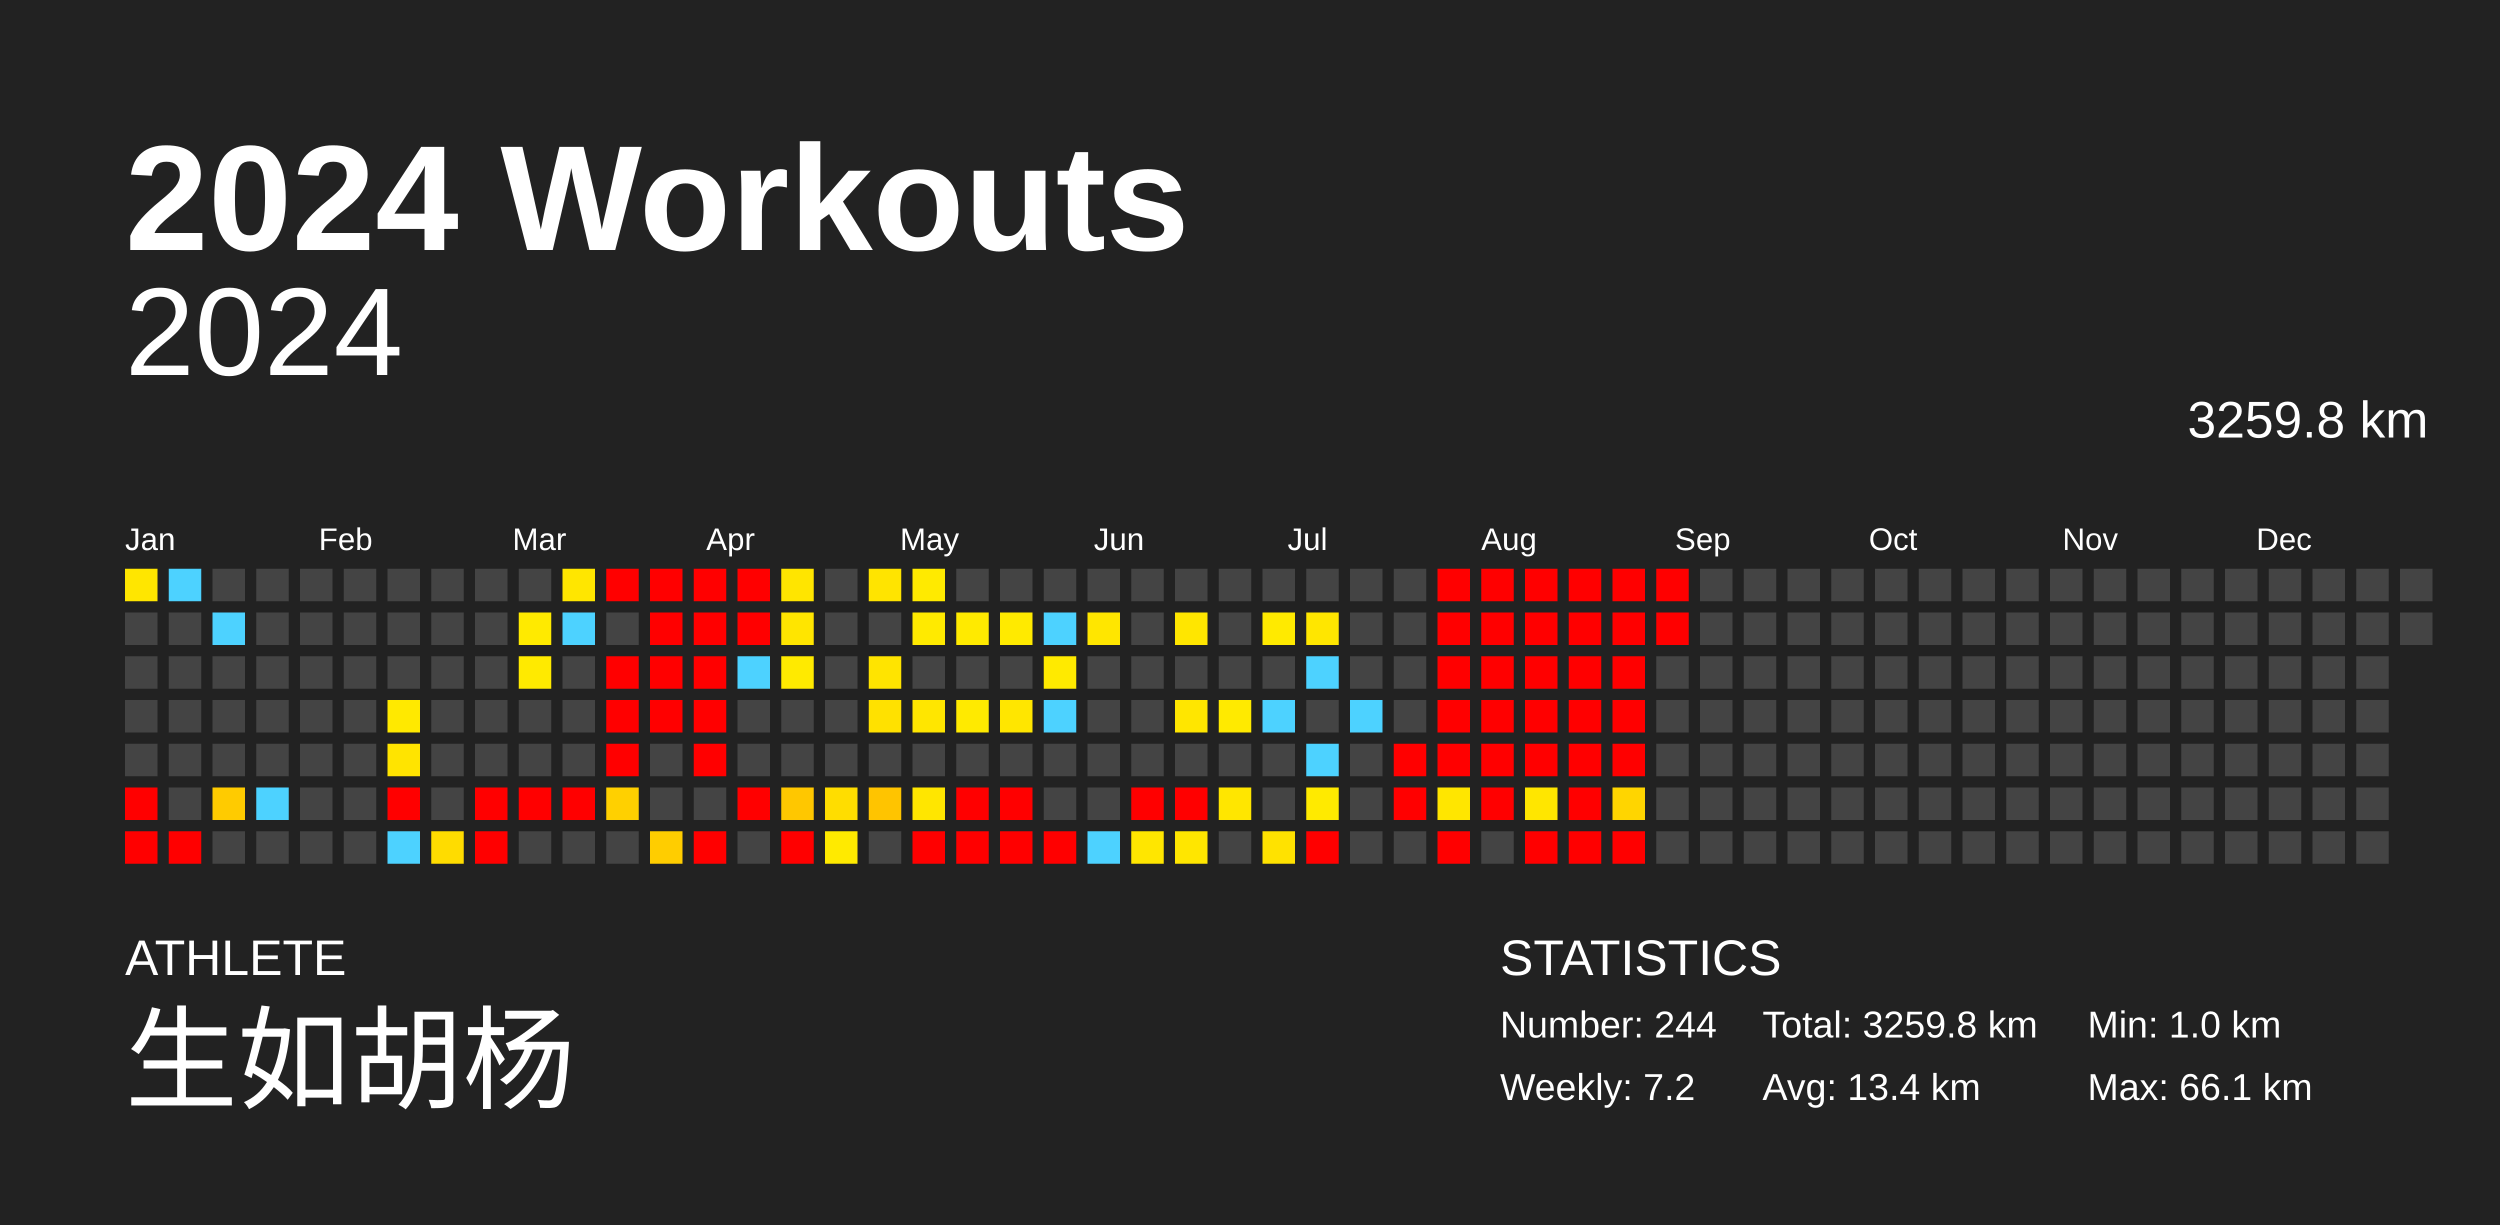
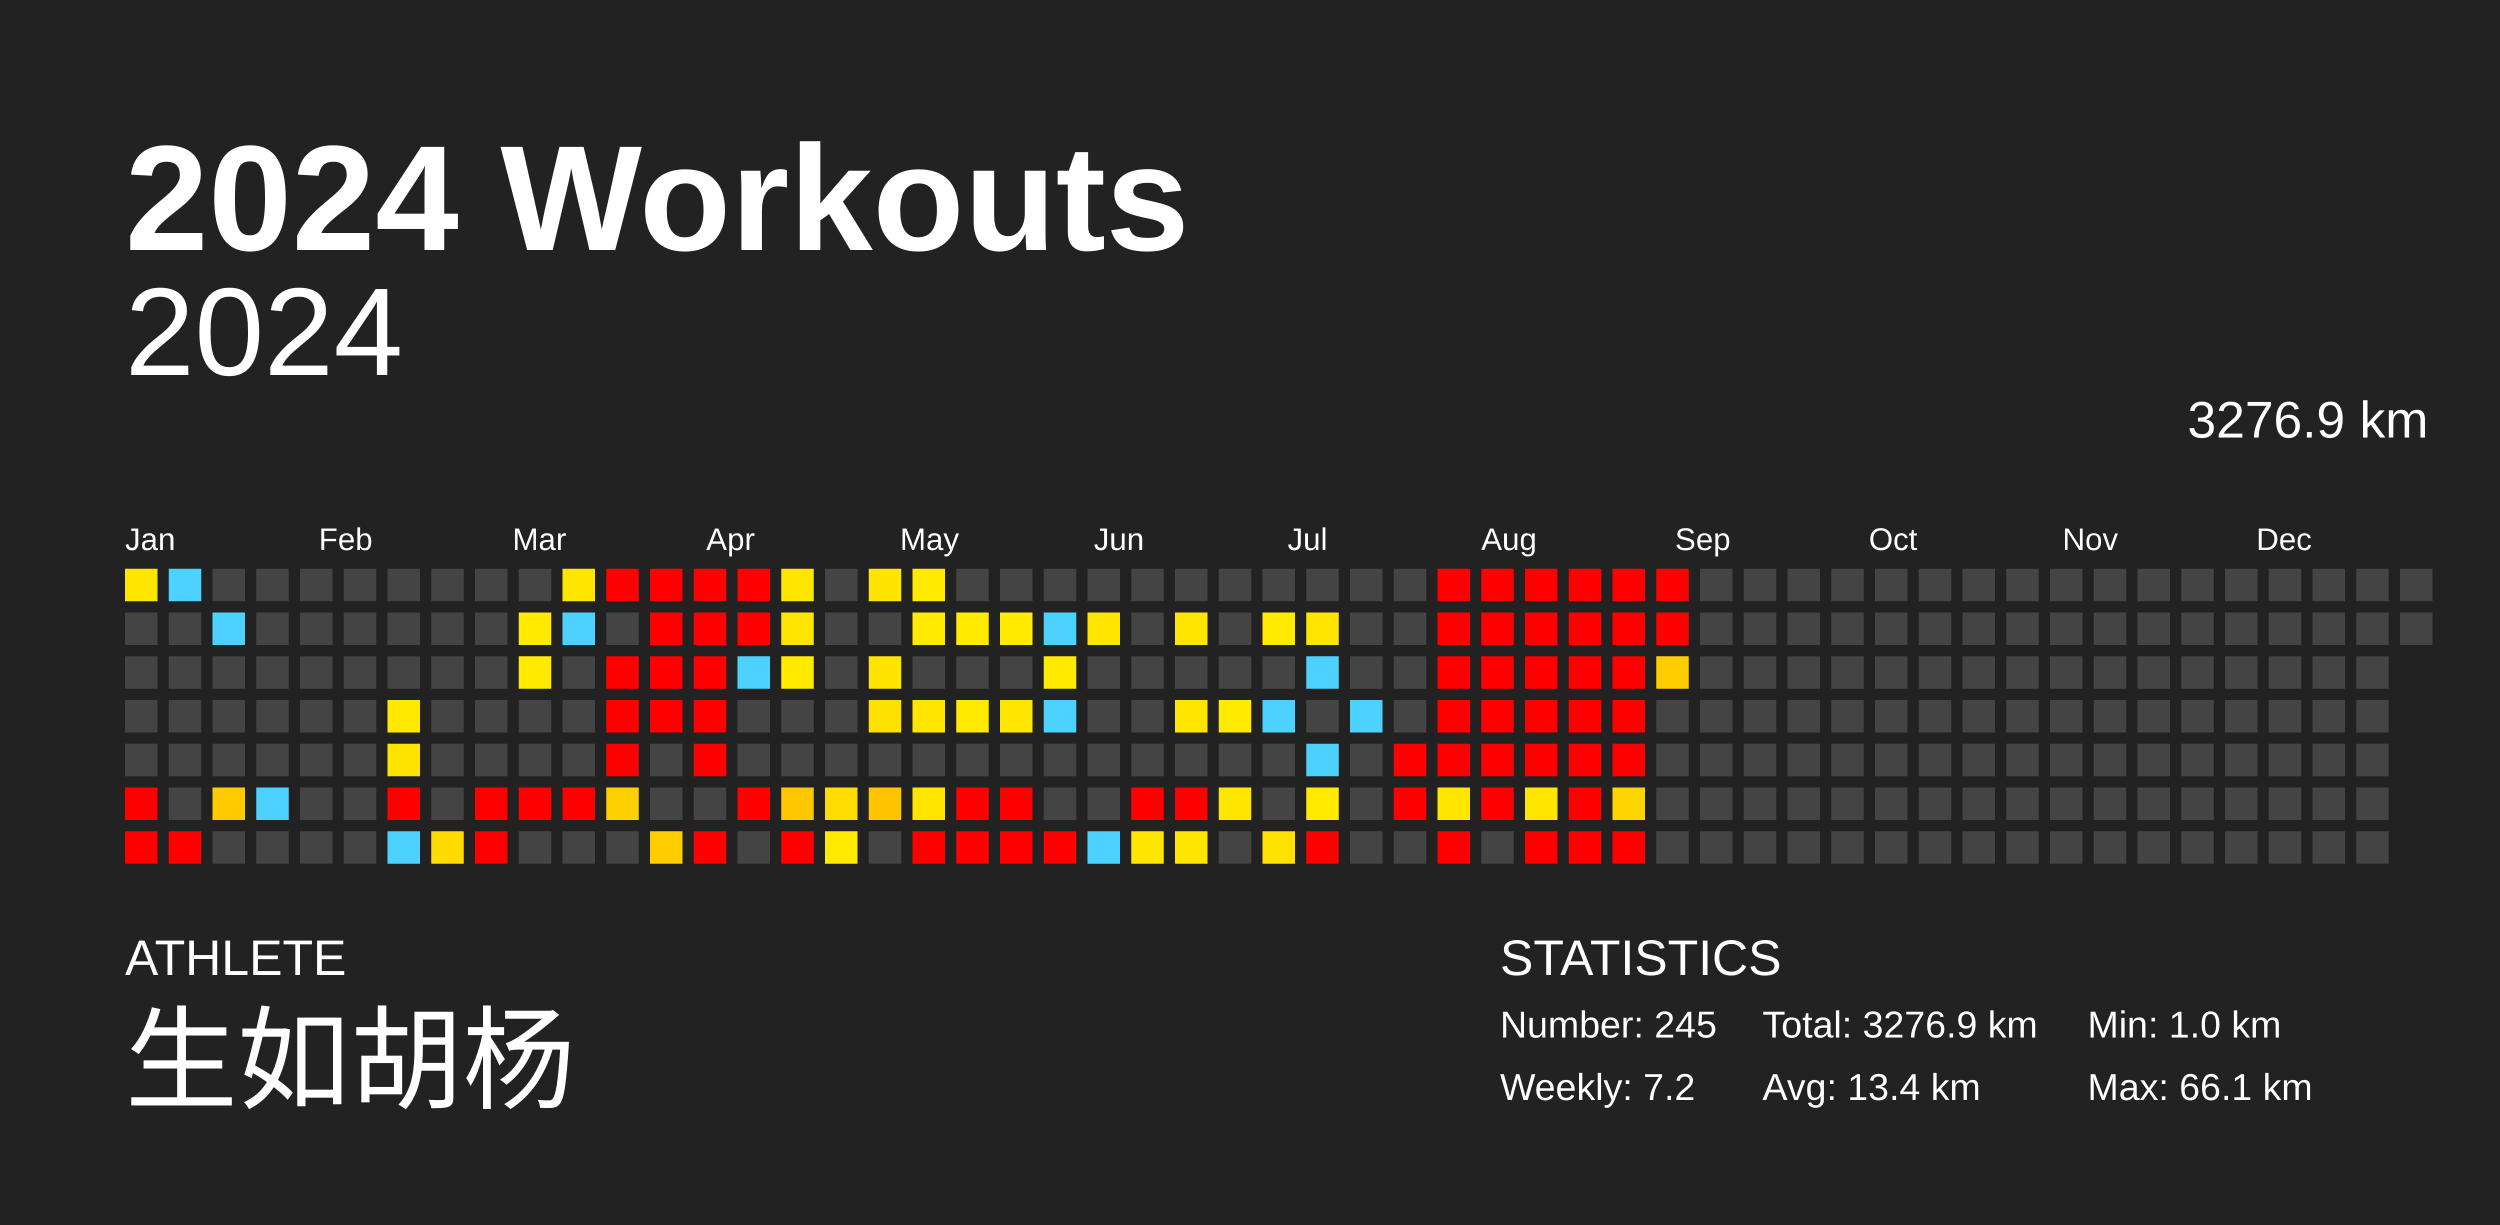
<svg xmlns="http://www.w3.org/2000/svg" baseProfile="full" height="98mm" version="1.1" viewBox="0,0,200,98" width="200mm">
  <defs />
  <rect fill="#222222" height="98" width="200" x="0" y="0" />
  <text fill="#FFFFFF" style="font-size:12px; font-family:Arial; font-weight:bold;" x="10" y="20">2024 Workouts</text>
  <text fill="#FFFFFF" style="font-size:4px; font-family:Arial" x="10" y="78">ATHLETE</text>
  <text fill="#FFFFFF" style="font-size:9px; font-family:Arial" x="10" y="88">生如胡杨</text>
  <text fill="#FFFFFF" style="font-size:4px; font-family:Arial" x="120" y="78">STATISTICS</text>
-   <text fill="#FFFFFF" style="font-size:3px; font-family:Arial" x="120" y="83">Number: 244</text>
+   <text fill="#FFFFFF" style="font-size:3px; font-family:Arial" x="120" y="83">Number: 245</text>
  <text fill="#FFFFFF" style="font-size:3px; font-family:Arial" x="120" y="88">Weekly: 7.2</text>
-   <text fill="#FFFFFF" style="font-size:3px; font-family:Arial" x="141" y="83">Total: 3259.8 km</text>
+   <text fill="#FFFFFF" style="font-size:3px; font-family:Arial" x="141" y="83">Total: 3276.9 km</text>
  <text fill="#FFFFFF" style="font-size:3px; font-family:Arial" x="141" y="88">Avg: 13.4 km</text>
  <text fill="#FFFFFF" style="font-size:3px; font-family:Arial" x="167" y="83">Min: 1.0 km</text>
  <text fill="#FFFFFF" style="font-size:3px; font-family:Arial" x="167" y="88">Max: 66.1 km</text>
  <text alignment-baseline="hanging" fill="#FFFFFF" style="font-size:10.0px; font-family:Arial;" x="10" y="30">2024</text>
-   <text alignment-baseline="hanging" fill="#FFFFFF" style="font-size:4.125px; font-family:Arial;" x="175" y="35">3259.8 km</text>
+   <text alignment-baseline="hanging" fill="#FFFFFF" style="font-size:4.125px; font-family:Arial;" x="175" y="35">3276.9 km</text>
  <text fill="#FFFFFF" style="font-size:2.5px; font-family:Arial" x="10.0" y="44">Jan</text>
  <text fill="#FFFFFF" style="font-size:2.5px; font-family:Arial" x="25.5" y="44">Feb</text>
  <text fill="#FFFFFF" style="font-size:2.5px; font-family:Arial" x="41.0" y="44">Mar</text>
  <text fill="#FFFFFF" style="font-size:2.5px; font-family:Arial" x="56.5" y="44">Apr</text>
  <text fill="#FFFFFF" style="font-size:2.5px; font-family:Arial" x="72.0" y="44">May</text>
  <text fill="#FFFFFF" style="font-size:2.5px; font-family:Arial" x="87.5" y="44">Jun</text>
  <text fill="#FFFFFF" style="font-size:2.5px; font-family:Arial" x="103.0" y="44">Jul</text>
  <text fill="#FFFFFF" style="font-size:2.5px; font-family:Arial" x="118.5" y="44">Aug</text>
  <text fill="#FFFFFF" style="font-size:2.5px; font-family:Arial" x="134.0" y="44">Sep</text>
  <text fill="#FFFFFF" style="font-size:2.5px; font-family:Arial" x="149.5" y="44">Oct</text>
  <text fill="#FFFFFF" style="font-size:2.5px; font-family:Arial" x="165.0" y="44">Nov</text>
  <text fill="#FFFFFF" style="font-size:2.5px; font-family:Arial" x="180.5" y="44">Dec</text>
  <rect fill="#ffe600" height="2.6" width="2.6" x="10.0" y="45.5" />
  <rect fill="#444444" height="2.6" width="2.6" x="10.0" y="49.0" />
  <rect fill="#444444" height="2.6" width="2.6" x="10.0" y="52.5" />
  <rect fill="#444444" height="2.6" width="2.6" x="10.0" y="56.0" />
  <rect fill="#444444" height="2.6" width="2.6" x="10.0" y="59.5" />
  <rect fill="red" height="2.6" width="2.6" x="10.0" y="63.0" />
  <rect fill="red" height="2.6" width="2.6" x="10.0" y="66.5" />
  <rect fill="#4dd2ff" height="2.6" width="2.6" x="13.5" y="45.5" />
  <rect fill="#444444" height="2.6" width="2.6" x="13.5" y="49.0" />
  <rect fill="#444444" height="2.6" width="2.6" x="13.5" y="52.5" />
  <rect fill="#444444" height="2.6" width="2.6" x="13.5" y="56.0" />
  <rect fill="#444444" height="2.6" width="2.6" x="13.5" y="59.5" />
  <rect fill="#444444" height="2.6" width="2.6" x="13.5" y="63.0" />
  <rect fill="red" height="2.6" width="2.6" x="13.5" y="66.5" />
  <rect fill="#444444" height="2.6" width="2.6" x="17.0" y="45.5" />
  <rect fill="#4dd2ff" height="2.6" width="2.6" x="17.0" y="49.0" />
  <rect fill="#444444" height="2.6" width="2.6" x="17.0" y="52.5" />
  <rect fill="#444444" height="2.6" width="2.6" x="17.0" y="56.0" />
  <rect fill="#444444" height="2.6" width="2.6" x="17.0" y="59.5" />
  <rect fill="#ffcb00" height="2.6" width="2.6" x="17.0" y="63.0" />
  <rect fill="#444444" height="2.6" width="2.6" x="17.0" y="66.5" />
  <rect fill="#444444" height="2.6" width="2.6" x="20.5" y="45.5" />
  <rect fill="#444444" height="2.6" width="2.6" x="20.5" y="49.0" />
  <rect fill="#444444" height="2.6" width="2.6" x="20.5" y="52.5" />
  <rect fill="#444444" height="2.6" width="2.6" x="20.5" y="56.0" />
  <rect fill="#444444" height="2.6" width="2.6" x="20.5" y="59.5" />
  <rect fill="#4dd2ff" height="2.6" width="2.6" x="20.5" y="63.0" />
  <rect fill="#444444" height="2.6" width="2.6" x="20.5" y="66.5" />
  <rect fill="#444444" height="2.6" width="2.6" x="24.0" y="45.5" />
  <rect fill="#444444" height="2.6" width="2.6" x="24.0" y="49.0" />
  <rect fill="#444444" height="2.6" width="2.6" x="24.0" y="52.5" />
  <rect fill="#444444" height="2.6" width="2.6" x="24.0" y="56.0" />
  <rect fill="#444444" height="2.6" width="2.6" x="24.0" y="59.5" />
  <rect fill="#444444" height="2.6" width="2.6" x="24.0" y="63.0" />
  <rect fill="#444444" height="2.6" width="2.6" x="24.0" y="66.5" />
  <rect fill="#444444" height="2.6" width="2.6" x="27.5" y="45.5" />
  <rect fill="#444444" height="2.6" width="2.6" x="27.5" y="49.0" />
  <rect fill="#444444" height="2.6" width="2.6" x="27.5" y="52.5" />
  <rect fill="#444444" height="2.6" width="2.6" x="27.5" y="56.0" />
  <rect fill="#444444" height="2.6" width="2.6" x="27.5" y="59.5" />
  <rect fill="#444444" height="2.6" width="2.6" x="27.5" y="63.0" />
  <rect fill="#444444" height="2.6" width="2.6" x="27.5" y="66.5" />
  <rect fill="#444444" height="2.6" width="2.6" x="31.0" y="45.5" />
  <rect fill="#444444" height="2.6" width="2.6" x="31.0" y="49.0" />
  <rect fill="#444444" height="2.6" width="2.6" x="31.0" y="52.5" />
  <rect fill="#ffe900" height="2.6" width="2.6" x="31.0" y="56.0" />
  <rect fill="#ffe400" height="2.6" width="2.6" x="31.0" y="59.5" />
  <rect fill="red" height="2.6" width="2.6" x="31.0" y="63.0" />
  <rect fill="#4dd2ff" height="2.6" width="2.6" x="31.0" y="66.5" />
  <rect fill="#444444" height="2.6" width="2.6" x="34.5" y="45.5" />
  <rect fill="#444444" height="2.6" width="2.6" x="34.5" y="49.0" />
  <rect fill="#444444" height="2.6" width="2.6" x="34.5" y="52.5" />
  <rect fill="#444444" height="2.6" width="2.6" x="34.5" y="56.0" />
  <rect fill="#444444" height="2.6" width="2.6" x="34.5" y="59.5" />
  <rect fill="#444444" height="2.6" width="2.6" x="34.5" y="63.0" />
  <rect fill="#ffdc00" height="2.6" width="2.6" x="34.5" y="66.5" />
  <rect fill="#444444" height="2.6" width="2.6" x="38.0" y="45.5" />
  <rect fill="#444444" height="2.6" width="2.6" x="38.0" y="49.0" />
  <rect fill="#444444" height="2.6" width="2.6" x="38.0" y="52.5" />
  <rect fill="#444444" height="2.6" width="2.6" x="38.0" y="56.0" />
  <rect fill="#444444" height="2.6" width="2.6" x="38.0" y="59.5" />
  <rect fill="red" height="2.6" width="2.6" x="38.0" y="63.0" />
  <rect fill="red" height="2.6" width="2.6" x="38.0" y="66.5" />
  <rect fill="#444444" height="2.6" width="2.6" x="41.5" y="45.5" />
  <rect fill="#ffea00" height="2.6" width="2.6" x="41.5" y="49.0" />
  <rect fill="#ffea00" height="2.6" width="2.6" x="41.5" y="52.5" />
  <rect fill="#444444" height="2.6" width="2.6" x="41.5" y="56.0" />
  <rect fill="#444444" height="2.6" width="2.6" x="41.5" y="59.5" />
  <rect fill="red" height="2.6" width="2.6" x="41.5" y="63.0" />
  <rect fill="#444444" height="2.6" width="2.6" x="41.5" y="66.5" />
  <rect fill="#ffe600" height="2.6" width="2.6" x="45.0" y="45.5" />
  <rect fill="#4dd2ff" height="2.6" width="2.6" x="45.0" y="49.0" />
  <rect fill="#444444" height="2.6" width="2.6" x="45.0" y="52.5" />
  <rect fill="#444444" height="2.6" width="2.6" x="45.0" y="56.0" />
  <rect fill="#444444" height="2.6" width="2.6" x="45.0" y="59.5" />
  <rect fill="red" height="2.6" width="2.6" x="45.0" y="63.0" />
  <rect fill="#444444" height="2.6" width="2.6" x="45.0" y="66.5" />
  <rect fill="red" height="2.6" width="2.6" x="48.5" y="45.5" />
  <rect fill="#444444" height="2.6" width="2.6" x="48.5" y="49.0" />
  <rect fill="red" height="2.6" width="2.6" x="48.5" y="52.5" />
  <rect fill="red" height="2.6" width="2.6" x="48.5" y="56.0" />
  <rect fill="red" height="2.6" width="2.6" x="48.5" y="59.5" />
  <rect fill="#ffd000" height="2.6" width="2.6" x="48.5" y="63.0" />
  <rect fill="#444444" height="2.6" width="2.6" x="48.5" y="66.5" />
  <rect fill="red" height="2.6" width="2.6" x="52.0" y="45.5" />
  <rect fill="red" height="2.6" width="2.6" x="52.0" y="49.0" />
  <rect fill="red" height="2.6" width="2.6" x="52.0" y="52.5" />
  <rect fill="red" height="2.6" width="2.6" x="52.0" y="56.0" />
  <rect fill="#444444" height="2.6" width="2.6" x="52.0" y="59.5" />
  <rect fill="#444444" height="2.6" width="2.6" x="52.0" y="63.0" />
  <rect fill="#ffcd00" height="2.6" width="2.6" x="52.0" y="66.5" />
  <rect fill="red" height="2.6" width="2.6" x="55.5" y="45.5" />
  <rect fill="red" height="2.6" width="2.6" x="55.5" y="49.0" />
  <rect fill="red" height="2.6" width="2.6" x="55.5" y="52.5" />
  <rect fill="red" height="2.6" width="2.6" x="55.5" y="56.0" />
  <rect fill="red" height="2.6" width="2.6" x="55.5" y="59.5" />
  <rect fill="#444444" height="2.6" width="2.6" x="55.5" y="63.0" />
  <rect fill="red" height="2.6" width="2.6" x="55.5" y="66.5" />
  <rect fill="red" height="2.6" width="2.6" x="59.0" y="45.5" />
  <rect fill="red" height="2.6" width="2.6" x="59.0" y="49.0" />
  <rect fill="#4dd2ff" height="2.6" width="2.6" x="59.0" y="52.5" />
  <rect fill="#444444" height="2.6" width="2.6" x="59.0" y="56.0" />
  <rect fill="#444444" height="2.6" width="2.6" x="59.0" y="59.5" />
  <rect fill="red" height="2.6" width="2.6" x="59.0" y="63.0" />
  <rect fill="#444444" height="2.6" width="2.6" x="59.0" y="66.5" />
  <rect fill="#ffe500" height="2.6" width="2.6" x="62.5" y="45.5" />
  <rect fill="#ffe500" height="2.6" width="2.6" x="62.5" y="49.0" />
  <rect fill="#ffea00" height="2.6" width="2.6" x="62.5" y="52.5" />
  <rect fill="#444444" height="2.6" width="2.6" x="62.5" y="56.0" />
  <rect fill="#444444" height="2.6" width="2.6" x="62.5" y="59.5" />
  <rect fill="#ffc700" height="2.6" width="2.6" x="62.5" y="63.0" />
  <rect fill="red" height="2.6" width="2.6" x="62.5" y="66.5" />
  <rect fill="#444444" height="2.6" width="2.6" x="66.0" y="45.5" />
  <rect fill="#444444" height="2.6" width="2.6" x="66.0" y="49.0" />
  <rect fill="#444444" height="2.6" width="2.6" x="66.0" y="52.5" />
  <rect fill="#444444" height="2.6" width="2.6" x="66.0" y="56.0" />
  <rect fill="#444444" height="2.6" width="2.6" x="66.0" y="59.5" />
  <rect fill="#ffdd00" height="2.6" width="2.6" x="66.0" y="63.0" />
  <rect fill="#ffea00" height="2.6" width="2.6" x="66.0" y="66.5" />
  <rect fill="#ffe400" height="2.6" width="2.6" x="69.5" y="45.5" />
  <rect fill="#444444" height="2.6" width="2.6" x="69.5" y="49.0" />
  <rect fill="#ffe400" height="2.6" width="2.6" x="69.5" y="52.5" />
  <rect fill="#ffe100" height="2.6" width="2.6" x="69.5" y="56.0" />
  <rect fill="#444444" height="2.6" width="2.6" x="69.5" y="59.5" />
  <rect fill="#ffc400" height="2.6" width="2.6" x="69.5" y="63.0" />
  <rect fill="#444444" height="2.6" width="2.6" x="69.5" y="66.5" />
  <rect fill="#ffea00" height="2.6" width="2.6" x="73.0" y="45.5" />
  <rect fill="#ffea00" height="2.6" width="2.6" x="73.0" y="49.0" />
  <rect fill="#444444" height="2.6" width="2.6" x="73.0" y="52.5" />
  <rect fill="#ffe600" height="2.6" width="2.6" x="73.0" y="56.0" />
  <rect fill="#444444" height="2.6" width="2.6" x="73.0" y="59.5" />
  <rect fill="#ffe600" height="2.6" width="2.6" x="73.0" y="63.0" />
  <rect fill="red" height="2.6" width="2.6" x="73.0" y="66.5" />
  <rect fill="#444444" height="2.6" width="2.6" x="76.5" y="45.5" />
  <rect fill="#ffea00" height="2.6" width="2.6" x="76.5" y="49.0" />
  <rect fill="#444444" height="2.6" width="2.6" x="76.5" y="52.5" />
  <rect fill="#ffea00" height="2.6" width="2.6" x="76.5" y="56.0" />
  <rect fill="#444444" height="2.6" width="2.6" x="76.5" y="59.5" />
  <rect fill="red" height="2.6" width="2.6" x="76.5" y="63.0" />
  <rect fill="red" height="2.6" width="2.6" x="76.5" y="66.5" />
  <rect fill="#444444" height="2.6" width="2.6" x="80.0" y="45.5" />
  <rect fill="#ffea00" height="2.6" width="2.6" x="80.0" y="49.0" />
  <rect fill="#444444" height="2.6" width="2.6" x="80.0" y="52.5" />
  <rect fill="#ffe600" height="2.6" width="2.6" x="80.0" y="56.0" />
  <rect fill="#444444" height="2.6" width="2.6" x="80.0" y="59.5" />
  <rect fill="red" height="2.6" width="2.6" x="80.0" y="63.0" />
  <rect fill="red" height="2.6" width="2.6" x="80.0" y="66.5" />
  <rect fill="#444444" height="2.6" width="2.6" x="83.5" y="45.5" />
  <rect fill="#4dd2ff" height="2.6" width="2.6" x="83.5" y="49.0" />
  <rect fill="#ffea00" height="2.6" width="2.6" x="83.5" y="52.5" />
  <rect fill="#4dd2ff" height="2.6" width="2.6" x="83.5" y="56.0" />
  <rect fill="#444444" height="2.6" width="2.6" x="83.5" y="59.5" />
  <rect fill="#444444" height="2.6" width="2.6" x="83.5" y="63.0" />
  <rect fill="red" height="2.6" width="2.6" x="83.5" y="66.5" />
  <rect fill="#444444" height="2.6" width="2.6" x="87.0" y="45.5" />
  <rect fill="#ffe600" height="2.6" width="2.6" x="87.0" y="49.0" />
  <rect fill="#444444" height="2.6" width="2.6" x="87.0" y="52.5" />
  <rect fill="#444444" height="2.6" width="2.6" x="87.0" y="56.0" />
  <rect fill="#444444" height="2.6" width="2.6" x="87.0" y="59.5" />
  <rect fill="#444444" height="2.6" width="2.6" x="87.0" y="63.0" />
  <rect fill="#4dd2ff" height="2.6" width="2.6" x="87.0" y="66.5" />
  <rect fill="#444444" height="2.6" width="2.6" x="90.5" y="45.5" />
  <rect fill="#444444" height="2.6" width="2.6" x="90.5" y="49.0" />
  <rect fill="#444444" height="2.6" width="2.6" x="90.5" y="52.5" />
  <rect fill="#444444" height="2.6" width="2.6" x="90.5" y="56.0" />
  <rect fill="#444444" height="2.6" width="2.6" x="90.5" y="59.5" />
  <rect fill="red" height="2.6" width="2.6" x="90.5" y="63.0" />
  <rect fill="#ffe600" height="2.6" width="2.6" x="90.5" y="66.5" />
  <rect fill="#444444" height="2.6" width="2.6" x="94.0" y="45.5" />
  <rect fill="#ffe600" height="2.6" width="2.6" x="94.0" y="49.0" />
  <rect fill="#444444" height="2.6" width="2.6" x="94.0" y="52.5" />
  <rect fill="#ffe600" height="2.6" width="2.6" x="94.0" y="56.0" />
  <rect fill="#444444" height="2.6" width="2.6" x="94.0" y="59.5" />
  <rect fill="red" height="2.6" width="2.6" x="94.0" y="63.0" />
  <rect fill="#ffe600" height="2.6" width="2.6" x="94.0" y="66.5" />
  <rect fill="#444444" height="2.6" width="2.6" x="97.5" y="45.5" />
  <rect fill="#444444" height="2.6" width="2.6" x="97.5" y="49.0" />
  <rect fill="#444444" height="2.6" width="2.6" x="97.5" y="52.5" />
  <rect fill="#ffea00" height="2.6" width="2.6" x="97.5" y="56.0" />
  <rect fill="#444444" height="2.6" width="2.6" x="97.5" y="59.5" />
  <rect fill="#ffe600" height="2.6" width="2.6" x="97.5" y="63.0" />
  <rect fill="#444444" height="2.6" width="2.6" x="97.5" y="66.5" />
  <rect fill="#444444" height="2.6" width="2.6" x="101.0" y="45.5" />
  <rect fill="#ffea00" height="2.6" width="2.6" x="101.0" y="49.0" />
  <rect fill="#444444" height="2.6" width="2.6" x="101.0" y="52.5" />
  <rect fill="#4dd2ff" height="2.6" width="2.6" x="101.0" y="56.0" />
  <rect fill="#444444" height="2.6" width="2.6" x="101.0" y="59.5" />
  <rect fill="#444444" height="2.6" width="2.6" x="101.0" y="63.0" />
  <rect fill="#ffe200" height="2.6" width="2.6" x="101.0" y="66.5" />
  <rect fill="#444444" height="2.6" width="2.6" x="104.5" y="45.5" />
  <rect fill="#ffe600" height="2.6" width="2.6" x="104.5" y="49.0" />
  <rect fill="#4dd2ff" height="2.6" width="2.6" x="104.5" y="52.5" />
  <rect fill="#444444" height="2.6" width="2.6" x="104.5" y="56.0" />
  <rect fill="#4dd2ff" height="2.6" width="2.6" x="104.5" y="59.5" />
  <rect fill="#ffea00" height="2.6" width="2.6" x="104.5" y="63.0" />
  <rect fill="red" height="2.6" width="2.6" x="104.5" y="66.5" />
  <rect fill="#444444" height="2.6" width="2.6" x="108.0" y="45.5" />
  <rect fill="#444444" height="2.6" width="2.6" x="108.0" y="49.0" />
  <rect fill="#444444" height="2.6" width="2.6" x="108.0" y="52.5" />
  <rect fill="#4dd2ff" height="2.6" width="2.6" x="108.0" y="56.0" />
  <rect fill="#444444" height="2.6" width="2.6" x="108.0" y="59.5" />
  <rect fill="#444444" height="2.6" width="2.6" x="108.0" y="63.0" />
  <rect fill="#444444" height="2.6" width="2.6" x="108.0" y="66.5" />
  <rect fill="#444444" height="2.6" width="2.6" x="111.5" y="45.5" />
  <rect fill="#444444" height="2.6" width="2.6" x="111.5" y="49.0" />
  <rect fill="#444444" height="2.6" width="2.6" x="111.5" y="52.5" />
  <rect fill="#444444" height="2.6" width="2.6" x="111.5" y="56.0" />
  <rect fill="red" height="2.6" width="2.6" x="111.5" y="59.5" />
  <rect fill="red" height="2.6" width="2.6" x="111.5" y="63.0" />
  <rect fill="#444444" height="2.6" width="2.6" x="111.5" y="66.5" />
  <rect fill="red" height="2.6" width="2.6" x="115.0" y="45.5" />
  <rect fill="red" height="2.6" width="2.6" x="115.0" y="49.0" />
  <rect fill="red" height="2.6" width="2.6" x="115.0" y="52.5" />
  <rect fill="red" height="2.6" width="2.6" x="115.0" y="56.0" />
  <rect fill="red" height="2.6" width="2.6" x="115.0" y="59.5" />
  <rect fill="#ffe600" height="2.6" width="2.6" x="115.0" y="63.0" />
  <rect fill="red" height="2.6" width="2.6" x="115.0" y="66.5" />
  <rect fill="red" height="2.6" width="2.6" x="118.5" y="45.5" />
  <rect fill="red" height="2.6" width="2.6" x="118.5" y="49.0" />
  <rect fill="red" height="2.6" width="2.6" x="118.5" y="52.5" />
  <rect fill="red" height="2.6" width="2.6" x="118.5" y="56.0" />
  <rect fill="red" height="2.6" width="2.6" x="118.5" y="59.5" />
  <rect fill="red" height="2.6" width="2.6" x="118.5" y="63.0" />
  <rect fill="#444444" height="2.6" width="2.6" x="118.5" y="66.5" />
  <rect fill="red" height="2.6" width="2.6" x="122.0" y="45.5" />
  <rect fill="red" height="2.6" width="2.6" x="122.0" y="49.0" />
  <rect fill="red" height="2.6" width="2.6" x="122.0" y="52.5" />
  <rect fill="red" height="2.6" width="2.6" x="122.0" y="56.0" />
  <rect fill="red" height="2.6" width="2.6" x="122.0" y="59.5" />
  <rect fill="#ffe600" height="2.6" width="2.6" x="122.0" y="63.0" />
  <rect fill="red" height="2.6" width="2.6" x="122.0" y="66.5" />
  <rect fill="red" height="2.6" width="2.6" x="125.5" y="45.5" />
  <rect fill="red" height="2.6" width="2.6" x="125.5" y="49.0" />
  <rect fill="red" height="2.6" width="2.6" x="125.5" y="52.5" />
  <rect fill="red" height="2.6" width="2.6" x="125.5" y="56.0" />
  <rect fill="red" height="2.6" width="2.6" x="125.5" y="59.5" />
  <rect fill="red" height="2.6" width="2.6" x="125.5" y="63.0" />
  <rect fill="red" height="2.6" width="2.6" x="125.5" y="66.5" />
  <rect fill="red" height="2.6" width="2.6" x="129.0" y="45.5" />
  <rect fill="red" height="2.6" width="2.6" x="129.0" y="49.0" />
  <rect fill="red" height="2.6" width="2.6" x="129.0" y="52.5" />
  <rect fill="red" height="2.6" width="2.6" x="129.0" y="56.0" />
  <rect fill="red" height="2.6" width="2.6" x="129.0" y="59.5" />
  <rect fill="#ffd500" height="2.6" width="2.6" x="129.0" y="63.0" />
  <rect fill="red" height="2.6" width="2.6" x="129.0" y="66.5" />
  <rect fill="red" height="2.6" width="2.6" x="132.5" y="45.5" />
  <rect fill="red" height="2.6" width="2.6" x="132.5" y="49.0" />
-   <rect fill="#444444" height="2.6" width="2.6" x="132.5" y="52.5" />
+   <rect fill="#ffcc00" height="2.6" width="2.6" x="132.5" y="52.5" />
  <rect fill="#444444" height="2.6" width="2.6" x="132.5" y="56.0" />
  <rect fill="#444444" height="2.6" width="2.6" x="132.5" y="59.5" />
  <rect fill="#444444" height="2.6" width="2.6" x="132.5" y="63.0" />
  <rect fill="#444444" height="2.6" width="2.6" x="132.5" y="66.5" />
  <rect fill="#444444" height="2.6" width="2.6" x="136.0" y="45.5" />
  <rect fill="#444444" height="2.6" width="2.6" x="136.0" y="49.0" />
  <rect fill="#444444" height="2.6" width="2.6" x="136.0" y="52.5" />
  <rect fill="#444444" height="2.6" width="2.6" x="136.0" y="56.0" />
  <rect fill="#444444" height="2.6" width="2.6" x="136.0" y="59.5" />
  <rect fill="#444444" height="2.6" width="2.6" x="136.0" y="63.0" />
  <rect fill="#444444" height="2.6" width="2.6" x="136.0" y="66.5" />
  <rect fill="#444444" height="2.6" width="2.6" x="139.5" y="45.5" />
  <rect fill="#444444" height="2.6" width="2.6" x="139.5" y="49.0" />
  <rect fill="#444444" height="2.6" width="2.6" x="139.5" y="52.5" />
  <rect fill="#444444" height="2.6" width="2.6" x="139.5" y="56.0" />
  <rect fill="#444444" height="2.6" width="2.6" x="139.5" y="59.5" />
  <rect fill="#444444" height="2.6" width="2.6" x="139.5" y="63.0" />
  <rect fill="#444444" height="2.6" width="2.6" x="139.5" y="66.5" />
  <rect fill="#444444" height="2.6" width="2.6" x="143.0" y="45.5" />
  <rect fill="#444444" height="2.6" width="2.6" x="143.0" y="49.0" />
  <rect fill="#444444" height="2.6" width="2.6" x="143.0" y="52.5" />
  <rect fill="#444444" height="2.6" width="2.6" x="143.0" y="56.0" />
  <rect fill="#444444" height="2.6" width="2.6" x="143.0" y="59.5" />
  <rect fill="#444444" height="2.6" width="2.6" x="143.0" y="63.0" />
  <rect fill="#444444" height="2.6" width="2.6" x="143.0" y="66.5" />
  <rect fill="#444444" height="2.6" width="2.6" x="146.5" y="45.5" />
  <rect fill="#444444" height="2.6" width="2.6" x="146.5" y="49.0" />
  <rect fill="#444444" height="2.6" width="2.6" x="146.5" y="52.5" />
  <rect fill="#444444" height="2.6" width="2.6" x="146.5" y="56.0" />
  <rect fill="#444444" height="2.6" width="2.6" x="146.5" y="59.5" />
  <rect fill="#444444" height="2.6" width="2.6" x="146.5" y="63.0" />
  <rect fill="#444444" height="2.6" width="2.6" x="146.5" y="66.5" />
  <rect fill="#444444" height="2.6" width="2.6" x="150.0" y="45.5" />
  <rect fill="#444444" height="2.6" width="2.6" x="150.0" y="49.0" />
  <rect fill="#444444" height="2.6" width="2.6" x="150.0" y="52.5" />
  <rect fill="#444444" height="2.6" width="2.6" x="150.0" y="56.0" />
  <rect fill="#444444" height="2.6" width="2.6" x="150.0" y="59.5" />
  <rect fill="#444444" height="2.6" width="2.6" x="150.0" y="63.0" />
  <rect fill="#444444" height="2.6" width="2.6" x="150.0" y="66.5" />
  <rect fill="#444444" height="2.6" width="2.6" x="153.5" y="45.5" />
  <rect fill="#444444" height="2.6" width="2.6" x="153.5" y="49.0" />
  <rect fill="#444444" height="2.6" width="2.6" x="153.5" y="52.5" />
  <rect fill="#444444" height="2.6" width="2.6" x="153.5" y="56.0" />
  <rect fill="#444444" height="2.6" width="2.6" x="153.5" y="59.5" />
  <rect fill="#444444" height="2.6" width="2.6" x="153.5" y="63.0" />
  <rect fill="#444444" height="2.6" width="2.6" x="153.5" y="66.5" />
  <rect fill="#444444" height="2.6" width="2.6" x="157.0" y="45.5" />
  <rect fill="#444444" height="2.6" width="2.6" x="157.0" y="49.0" />
  <rect fill="#444444" height="2.6" width="2.6" x="157.0" y="52.5" />
  <rect fill="#444444" height="2.6" width="2.6" x="157.0" y="56.0" />
  <rect fill="#444444" height="2.6" width="2.6" x="157.0" y="59.5" />
  <rect fill="#444444" height="2.6" width="2.6" x="157.0" y="63.0" />
  <rect fill="#444444" height="2.6" width="2.6" x="157.0" y="66.5" />
  <rect fill="#444444" height="2.6" width="2.6" x="160.5" y="45.5" />
  <rect fill="#444444" height="2.6" width="2.6" x="160.5" y="49.0" />
  <rect fill="#444444" height="2.6" width="2.6" x="160.5" y="52.5" />
  <rect fill="#444444" height="2.6" width="2.6" x="160.5" y="56.0" />
  <rect fill="#444444" height="2.6" width="2.6" x="160.5" y="59.5" />
  <rect fill="#444444" height="2.6" width="2.6" x="160.5" y="63.0" />
  <rect fill="#444444" height="2.6" width="2.6" x="160.5" y="66.5" />
  <rect fill="#444444" height="2.6" width="2.6" x="164.0" y="45.5" />
  <rect fill="#444444" height="2.6" width="2.6" x="164.0" y="49.0" />
  <rect fill="#444444" height="2.6" width="2.6" x="164.0" y="52.5" />
  <rect fill="#444444" height="2.6" width="2.6" x="164.0" y="56.0" />
  <rect fill="#444444" height="2.6" width="2.6" x="164.0" y="59.5" />
  <rect fill="#444444" height="2.6" width="2.6" x="164.0" y="63.0" />
  <rect fill="#444444" height="2.6" width="2.6" x="164.0" y="66.5" />
  <rect fill="#444444" height="2.6" width="2.6" x="167.5" y="45.5" />
  <rect fill="#444444" height="2.6" width="2.6" x="167.5" y="49.0" />
  <rect fill="#444444" height="2.6" width="2.6" x="167.5" y="52.5" />
  <rect fill="#444444" height="2.6" width="2.6" x="167.5" y="56.0" />
  <rect fill="#444444" height="2.6" width="2.6" x="167.5" y="59.5" />
  <rect fill="#444444" height="2.6" width="2.6" x="167.5" y="63.0" />
  <rect fill="#444444" height="2.6" width="2.6" x="167.5" y="66.5" />
  <rect fill="#444444" height="2.6" width="2.6" x="171.0" y="45.5" />
  <rect fill="#444444" height="2.6" width="2.6" x="171.0" y="49.0" />
  <rect fill="#444444" height="2.6" width="2.6" x="171.0" y="52.5" />
  <rect fill="#444444" height="2.6" width="2.6" x="171.0" y="56.0" />
  <rect fill="#444444" height="2.6" width="2.6" x="171.0" y="59.5" />
  <rect fill="#444444" height="2.6" width="2.6" x="171.0" y="63.0" />
  <rect fill="#444444" height="2.6" width="2.6" x="171.0" y="66.5" />
  <rect fill="#444444" height="2.6" width="2.6" x="174.5" y="45.5" />
  <rect fill="#444444" height="2.6" width="2.6" x="174.5" y="49.0" />
  <rect fill="#444444" height="2.6" width="2.6" x="174.5" y="52.5" />
  <rect fill="#444444" height="2.6" width="2.6" x="174.5" y="56.0" />
  <rect fill="#444444" height="2.6" width="2.6" x="174.5" y="59.5" />
  <rect fill="#444444" height="2.6" width="2.6" x="174.5" y="63.0" />
  <rect fill="#444444" height="2.6" width="2.6" x="174.5" y="66.5" />
  <rect fill="#444444" height="2.6" width="2.6" x="178.0" y="45.5" />
  <rect fill="#444444" height="2.6" width="2.6" x="178.0" y="49.0" />
  <rect fill="#444444" height="2.6" width="2.6" x="178.0" y="52.5" />
  <rect fill="#444444" height="2.6" width="2.6" x="178.0" y="56.0" />
  <rect fill="#444444" height="2.6" width="2.6" x="178.0" y="59.5" />
  <rect fill="#444444" height="2.6" width="2.6" x="178.0" y="63.0" />
  <rect fill="#444444" height="2.6" width="2.6" x="178.0" y="66.5" />
  <rect fill="#444444" height="2.6" width="2.6" x="181.5" y="45.5" />
  <rect fill="#444444" height="2.6" width="2.6" x="181.5" y="49.0" />
  <rect fill="#444444" height="2.6" width="2.6" x="181.5" y="52.5" />
  <rect fill="#444444" height="2.6" width="2.6" x="181.5" y="56.0" />
  <rect fill="#444444" height="2.6" width="2.6" x="181.5" y="59.5" />
  <rect fill="#444444" height="2.6" width="2.6" x="181.5" y="63.0" />
  <rect fill="#444444" height="2.6" width="2.6" x="181.5" y="66.5" />
  <rect fill="#444444" height="2.6" width="2.6" x="185.0" y="45.5" />
  <rect fill="#444444" height="2.6" width="2.6" x="185.0" y="49.0" />
  <rect fill="#444444" height="2.6" width="2.6" x="185.0" y="52.5" />
  <rect fill="#444444" height="2.6" width="2.6" x="185.0" y="56.0" />
  <rect fill="#444444" height="2.6" width="2.6" x="185.0" y="59.5" />
  <rect fill="#444444" height="2.6" width="2.6" x="185.0" y="63.0" />
  <rect fill="#444444" height="2.6" width="2.6" x="185.0" y="66.5" />
  <rect fill="#444444" height="2.6" width="2.6" x="188.5" y="45.5" />
  <rect fill="#444444" height="2.6" width="2.6" x="188.5" y="49.0" />
  <rect fill="#444444" height="2.6" width="2.6" x="188.5" y="52.5" />
  <rect fill="#444444" height="2.6" width="2.6" x="188.5" y="56.0" />
  <rect fill="#444444" height="2.6" width="2.6" x="188.5" y="59.5" />
  <rect fill="#444444" height="2.6" width="2.6" x="188.5" y="63.0" />
  <rect fill="#444444" height="2.6" width="2.6" x="188.5" y="66.5" />
  <rect fill="#444444" height="2.6" width="2.6" x="192.0" y="45.5" />
  <rect fill="#444444" height="2.6" width="2.6" x="192.0" y="49.0" />
</svg>
